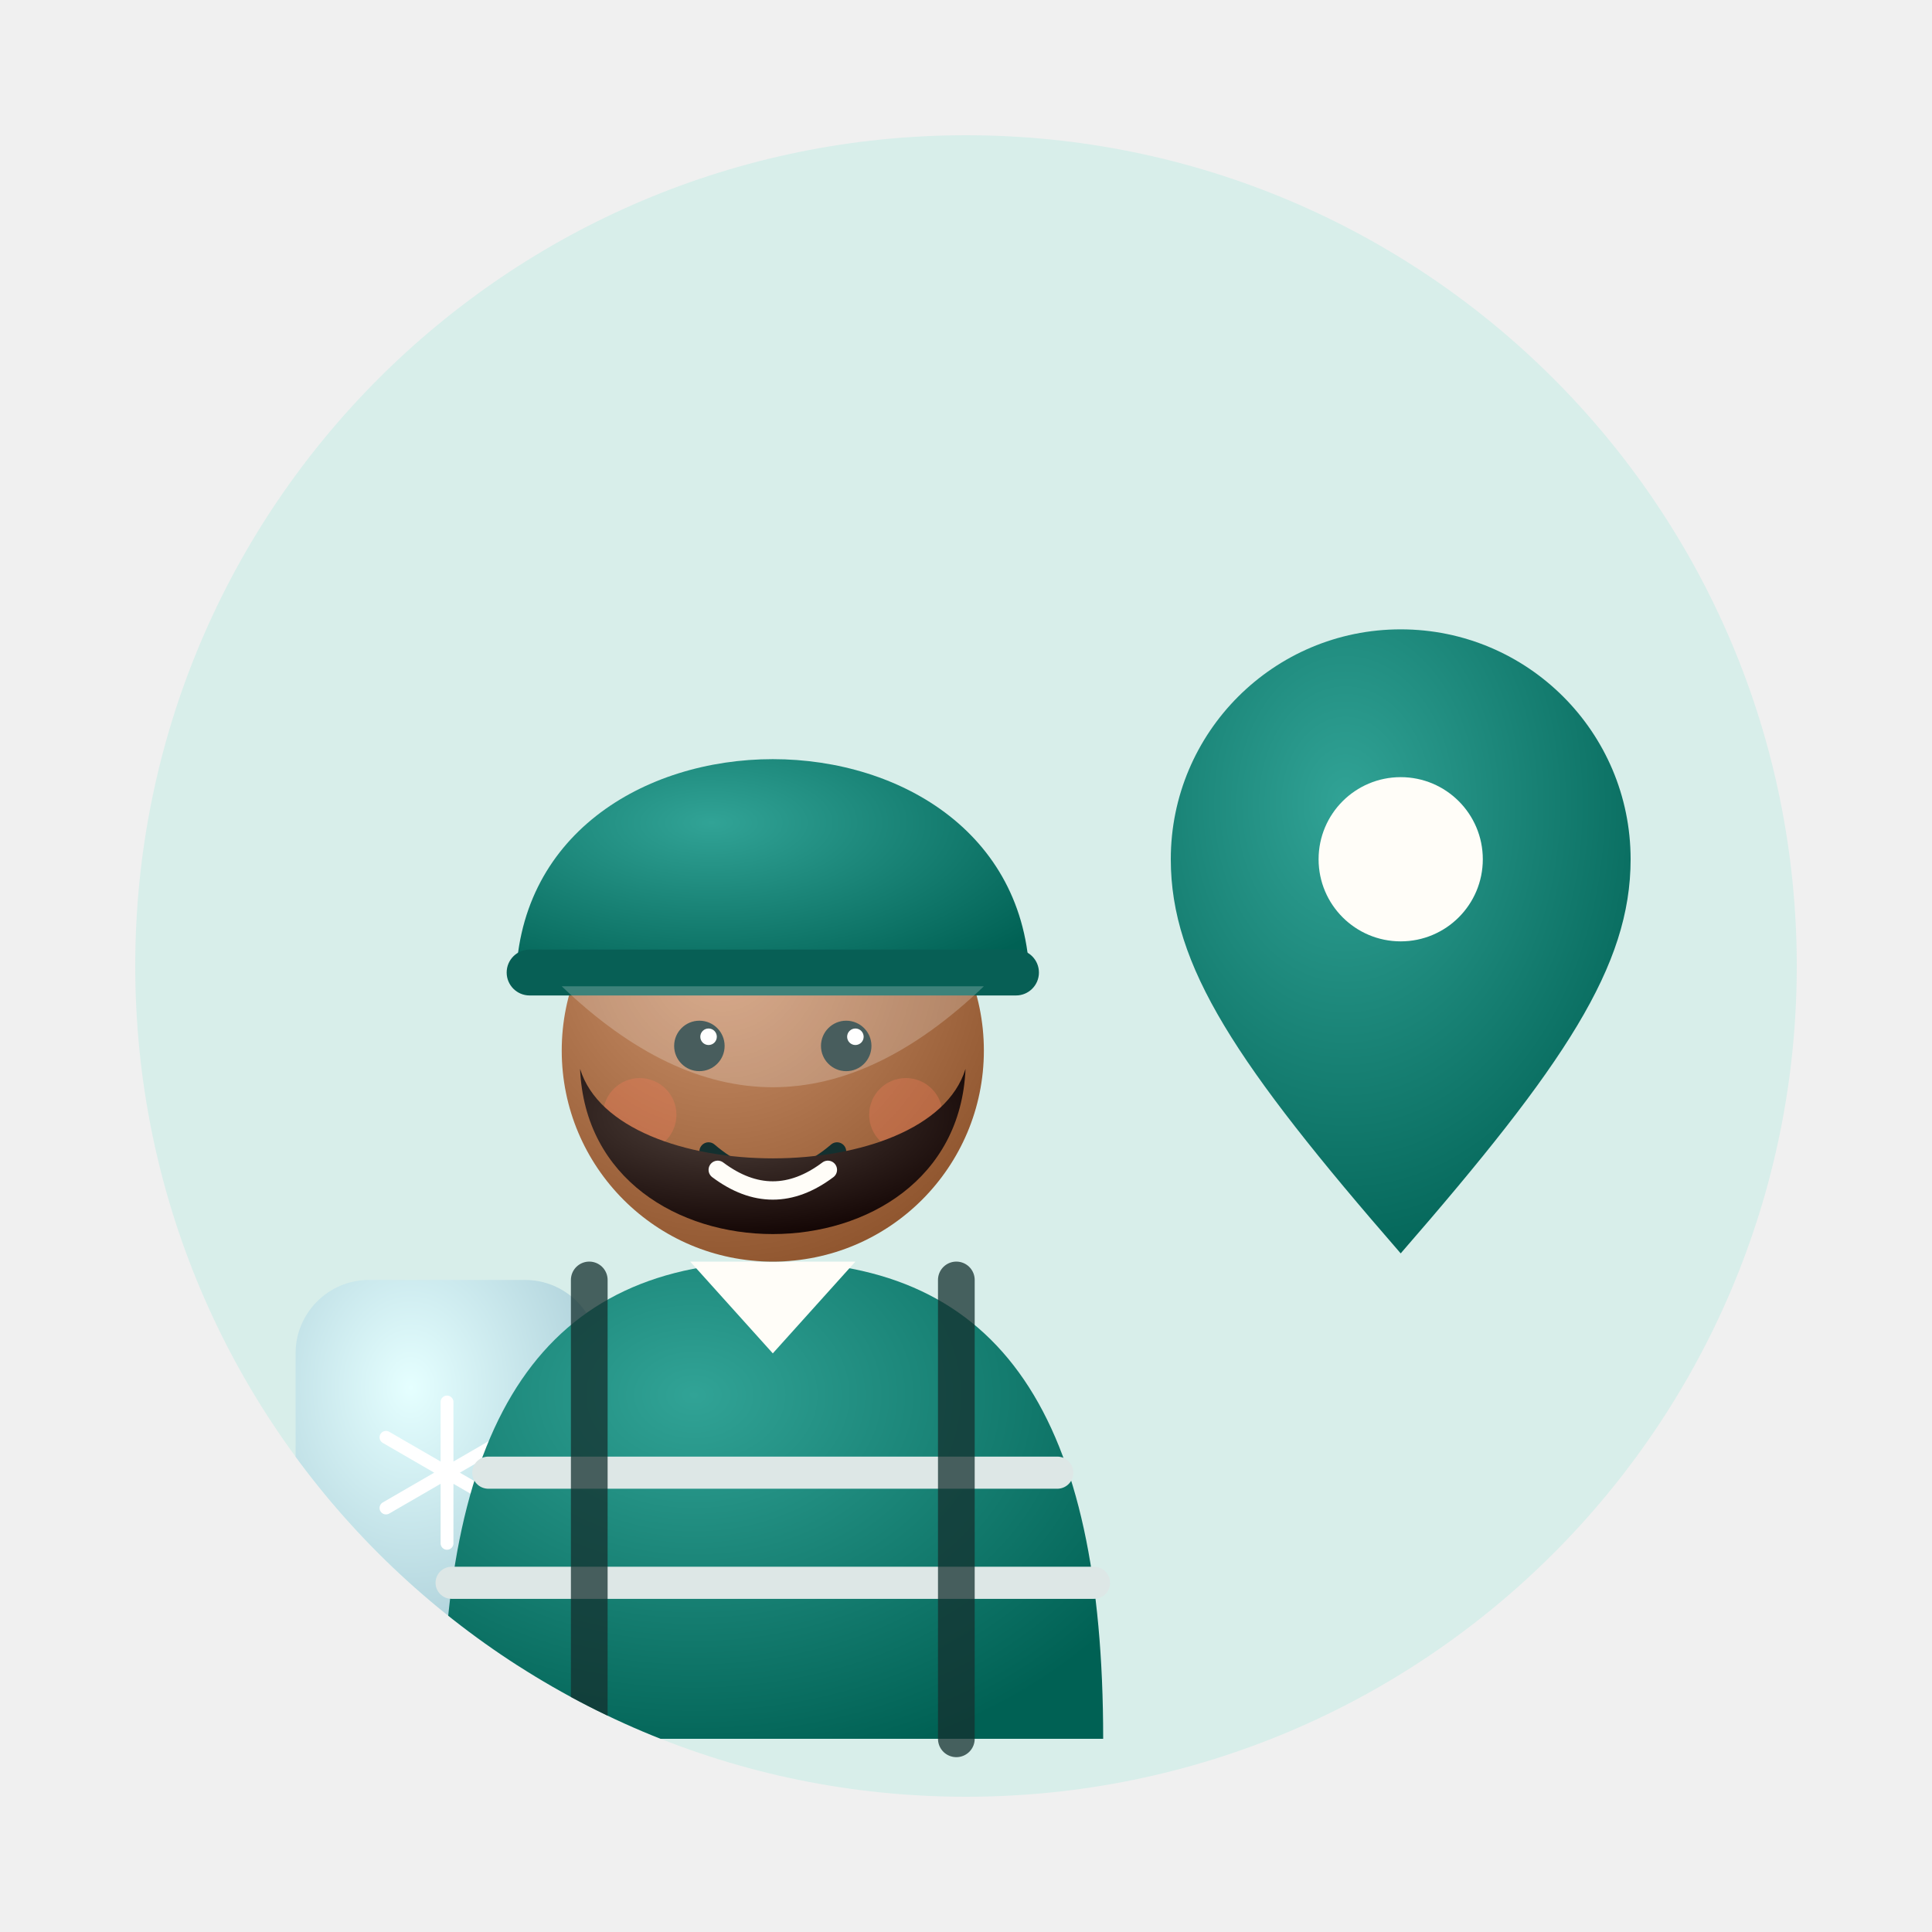
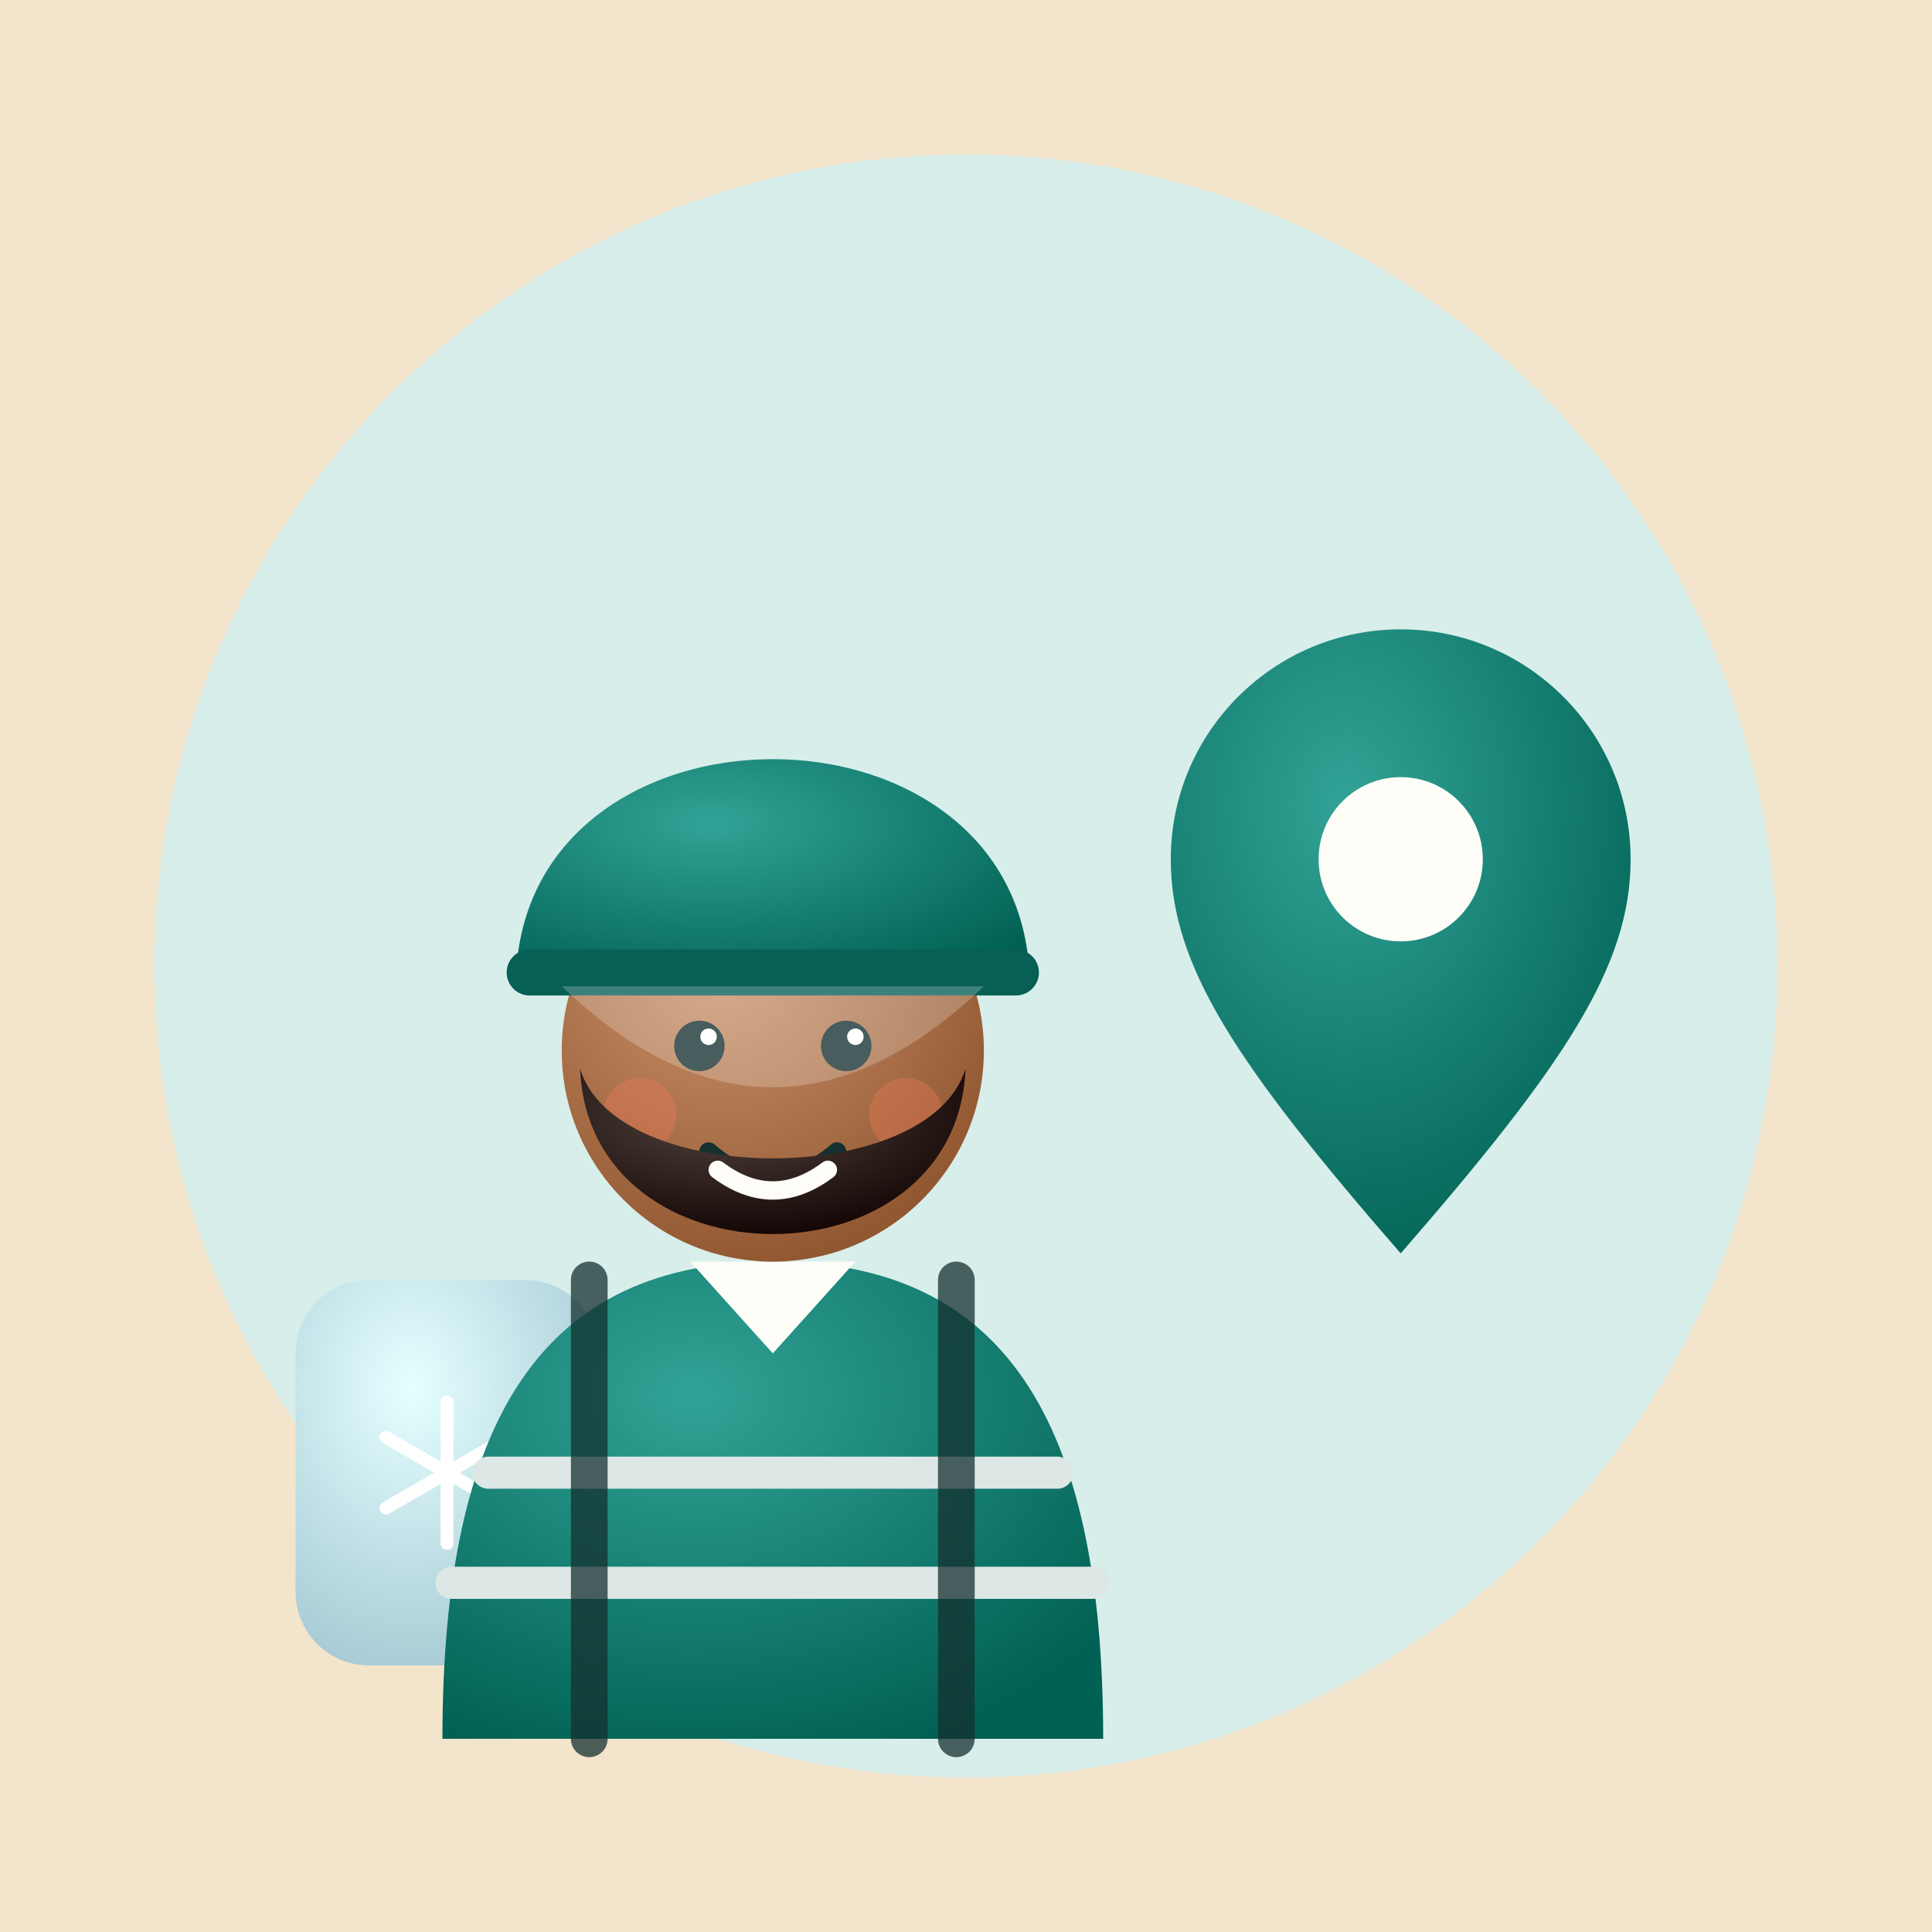
<svg xmlns="http://www.w3.org/2000/svg" width="1024" height="1024" viewBox="0 0 400 400" aria-hidden="true">
  <defs>
    <clipPath id="c">
-       <circle cx="200" cy="200" r="172" />
+       <rect width="400" height="400" />
    </clipPath>
    <radialGradient id="g0" cx=".38" cy=".28" r=".8">
      <stop stop-color="#e5ffff" />
      <stop offset="1" stop-color="#a3c7d2" />
    </radialGradient>
    <radialGradient id="g1" cx=".38" cy=".28" r=".8">
      <stop stop-color="#31a396" />
      <stop offset="1" stop-color="#006154" />
    </radialGradient>
    <radialGradient id="g2" cx=".38" cy=".28" r=".8">
      <stop stop-color="#ce946d" />
      <stop offset="1" stop-color="#8c522b" />
    </radialGradient>
    <radialGradient id="g3" cx=".38" cy=".28" r=".8">
      <stop stop-color="#51433d" />
      <stop offset="1" stop-color="#0f0100" />
    </radialGradient>
  </defs>
-   <circle cx="200" cy="200" r="172" fill="#D8EEEA" />
+   <rect width="400" height="400" fill="#F3E4CC" />
+   <circle cx="200" cy="200" r="168" fill="#D8EEEA" />
  <g clip-path="url(#c)" stroke="#14302F" stroke-width="0" stroke-linecap="round" stroke-linejoin="round">
    <g transform="translate(160 360) scale(0.95)">
      <rect x="-104" y="-100" width="66" height="84" rx="16" fill="url(#g0)" />
      <g transform="translate(-71 -58) scale(.7)">
        <g stroke="#fff" stroke-width="4">
          <path d="M0-22v44M-19-11l38 22M-19 11l38-22" />
        </g>
      </g>
      <path d="M-72 0C-72-70-50-104 0-104S72-70 72 0Z" fill="url(#g1)" />
      <path d="M-70-34H70M-62-58H62" stroke="#DDE7E6" stroke-width="7" />
      <path d="M-40-100V0M40-100V0" stroke="#14302F" stroke-width="8" opacity=".75" />
      <path d="M-18-104L0-84 18-104Z" fill="#FFFDF8" />
      <circle cy="-150" r="46" fill="url(#g2)" />
      <g fill="#14302F">
        <circle cx="-16" cy="-151" r="5.5" />
        <circle cx="16" cy="-151" r="5.5" />
      </g>
      <g fill="#fff">
        <circle cx="-14" cy="-153" r="1.8" />
        <circle cx="18" cy="-153" r="1.8" />
      </g>
      <path d="M-14 -128q14 12 28 0" fill="none" stroke-width="4" />
      <g fill="#F07A5A" opacity=".35">
        <circle cx="-29" cy="-136" r="8" />
        <circle cx="29" cy="-136" r="8" />
      </g>
      <path d="M-42-146C-40-98 40-98 42-146C34-120-34-120-42-146Z" fill="url(#g3)" />
      <path d="M-12-124q12 9 24 0" fill="none" stroke="#FFFDF8" stroke-width="4" />
      <path d="M-56-164C-56-230 56-230 56-164Z" fill="url(#g1)" />
      <rect x="-58" y="-172" width="116" height="10" rx="5" fill="#075F55" />
      <path d="M-46-164q46 44 92 0Z" fill="#fff" opacity=".22" />
    </g>
    <g transform="translate(290 200) scale(0.85)">
      <path d="M0 70C-40 24-56 0-56-26a56 56 0 0 1 112 0C56 0 40 24 0 70Z" fill="url(#g1)" />
      <circle cy="-26" r="20" fill="#FFFDF8" />
    </g>
  </g>
</svg>
